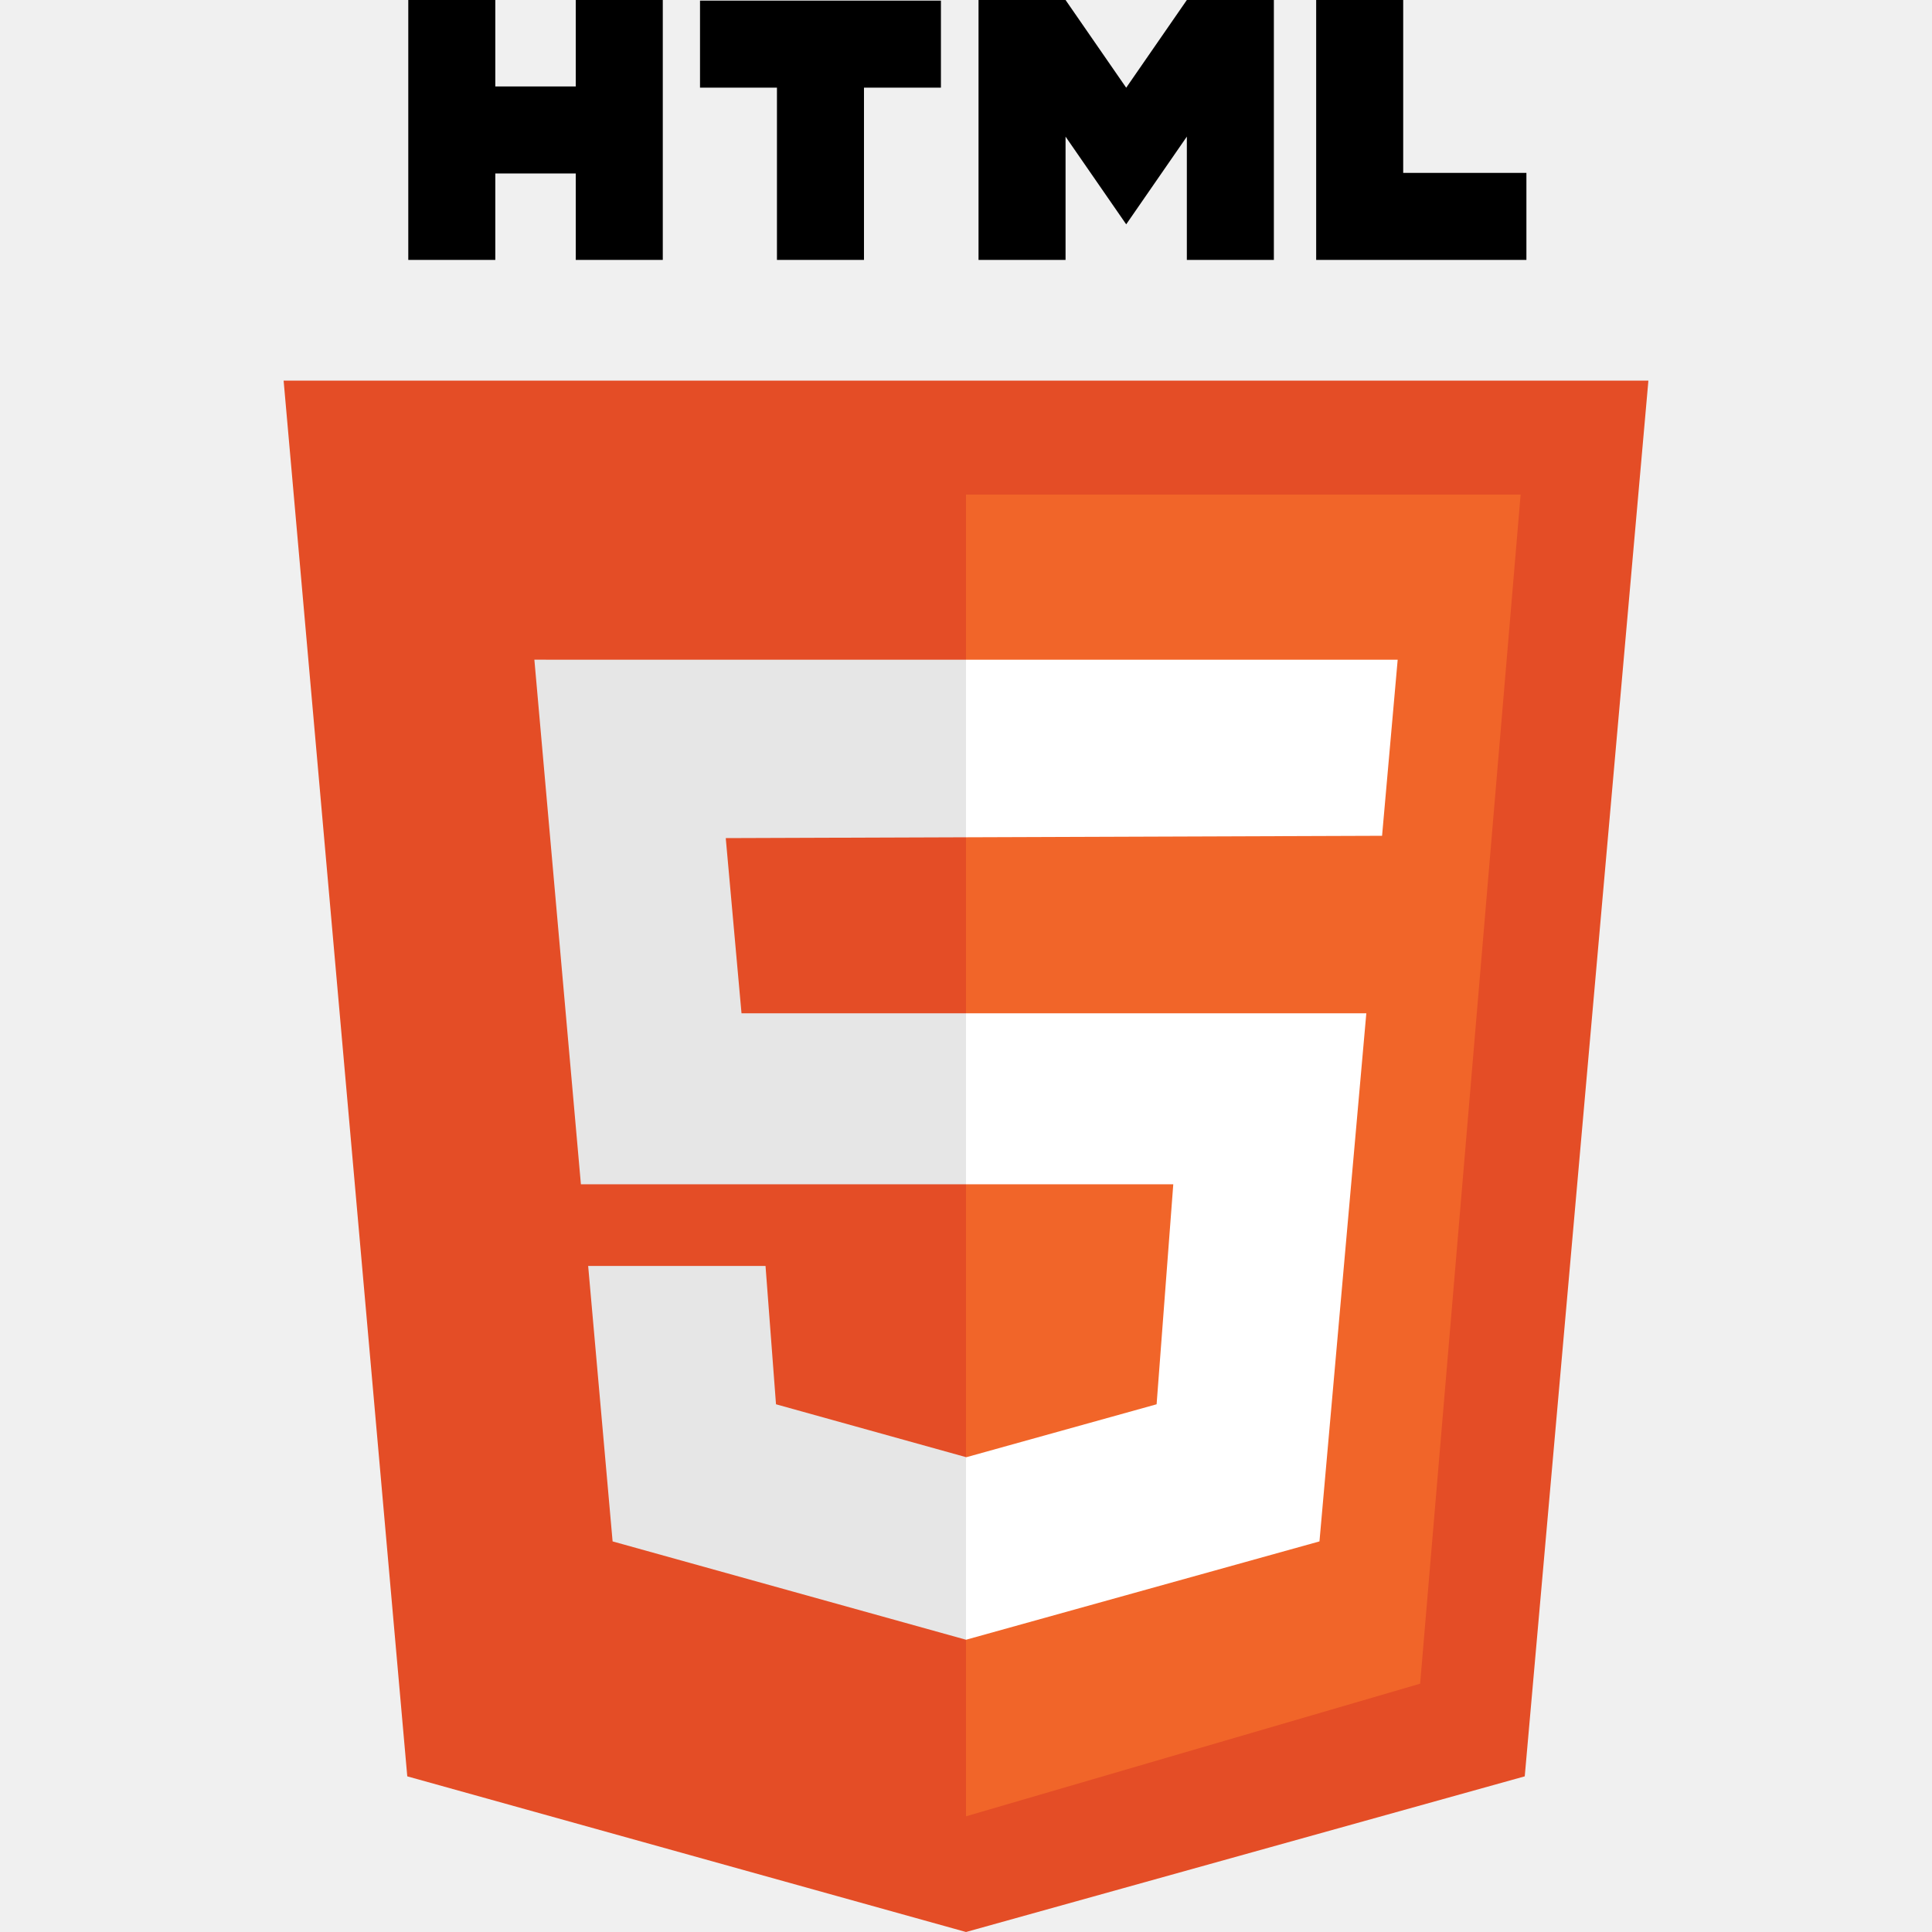
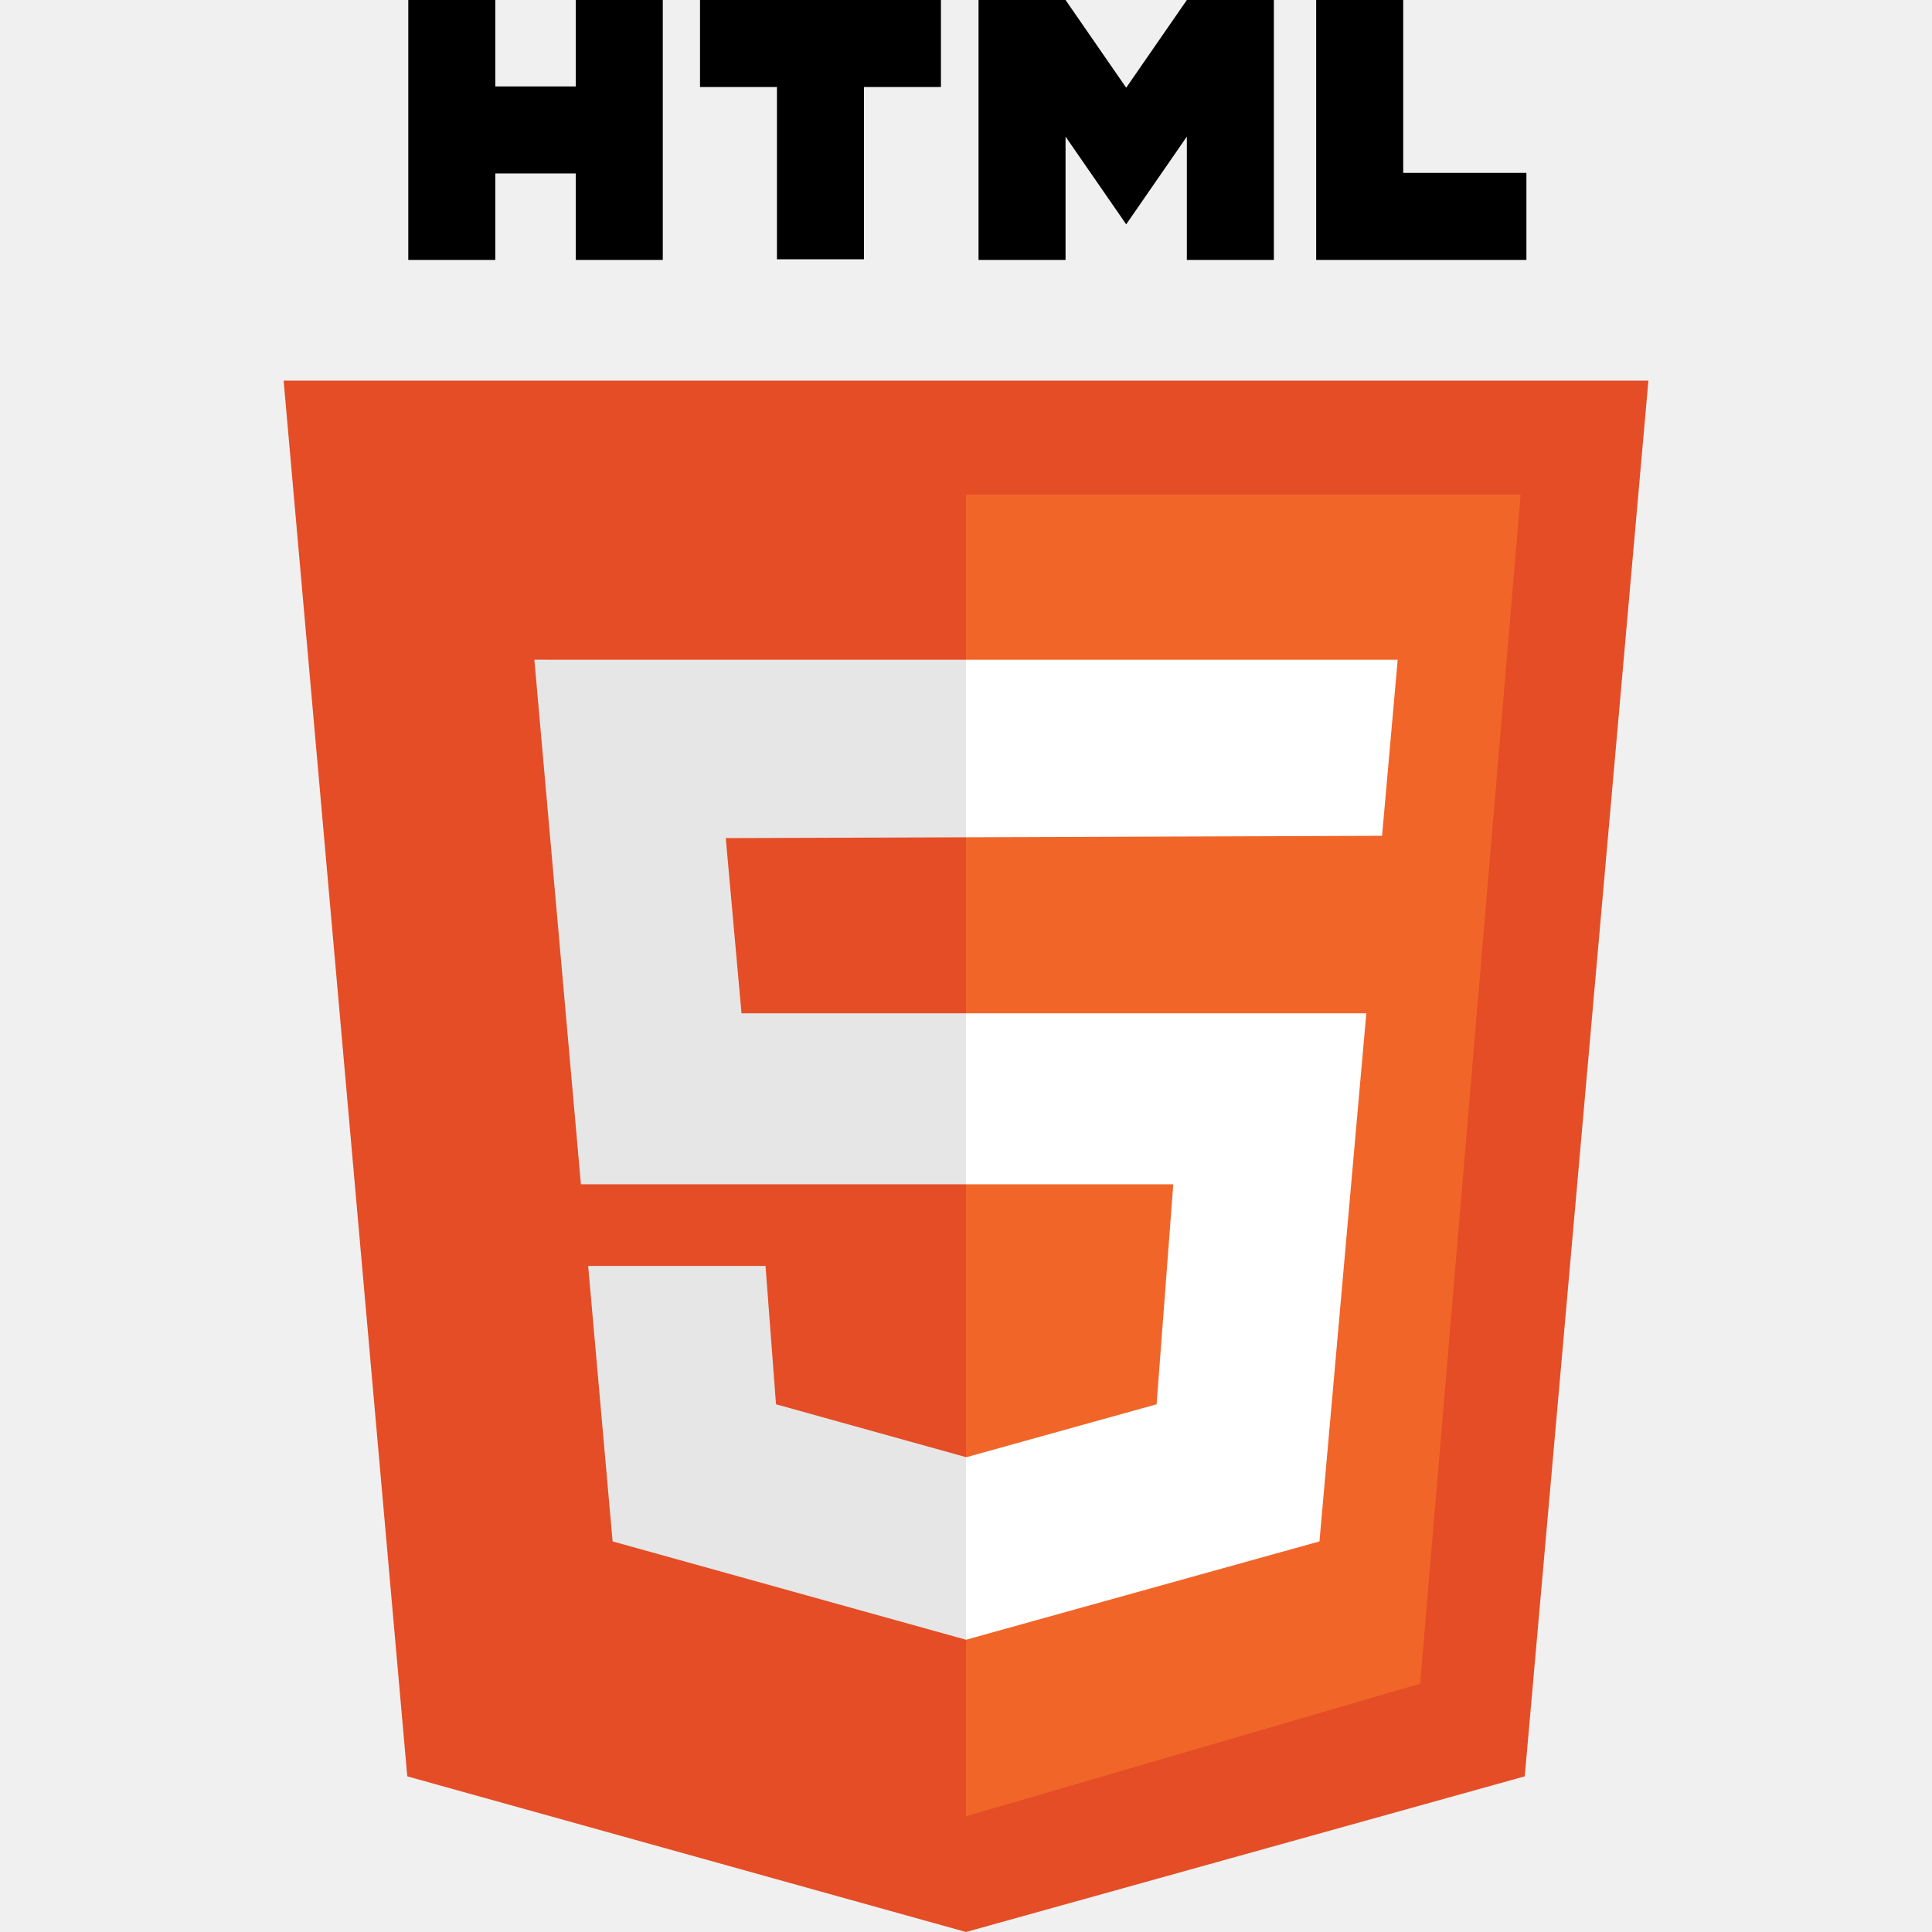
<svg xmlns="http://www.w3.org/2000/svg" version="1.1" viewBox="0 0 512 512">
  <defs>
    <mask id="mask17528" maskUnits="userSpaceOnUse">
      <path d="m144.75 177.04 11.994 135.21h152.68l-4.297 56.703-49.049 13.646-49.049-13.646-2.701-35.652h-45.713l6.299 70.994 91.094 25.346 91.094-25.346 12.076-136.12h-161.04l-4.061-45.15 169.16-0.596 4.025-45.385h-111.25z" fill="#fff" stroke-width=".419" style="font-variation-settings:'wght' 800" />
    </mask>
  </defs>
  <g>
    <path transform="matrix(1.0282 0 0 1.0282 -7.2183 -7.2083)" d="m80.121 105.12h175.88v399.85l-144.01-40.121zm351.76 0h-175.88v399.85l144.01-40.121z" fill="#e44d26" stroke-width=".663" style="font-variation-settings:'wght' 800" />
    <path d="m402.98 131.07h-146.98v350.27l120.35-35.146z" fill="#f16529" stroke-width=".568" style="font-variation-settings:'wght' 800;mix-blend-mode:normal" />
  </g>
  <g>
    <g transform="matrix(1.0282 0 0 1.0282 -7.2183 -7.2083)" mask="url(#mask17528)">
+       <rect transform="scale(-1,1)" x="-379.16" y="157.82" width="246.31" height="291.04" fill="#e6e6e6" stroke-width="1.406" style="font-variation-settings:'wght' 800" />
      <rect x="256" y="157.82" width="124.52" height="291.04" fill="#fff" style="font-variation-settings:'wght' 800" />
-       <rect transform="scale(-1,1)" x="-256" y="157.82" width="123.16" height="291.04" fill="#e6e6e6" stroke-width=".995" style="font-variation-settings:'wght' 800" />
    </g>
  </g>
  <g>
    <path d="m108.2 0v68.879h23.062v-22.907h21.321v22.907h23.062v-68.879h-23.062v22.91h-21.321v-22.91z" stroke-width="1.059" style="font-variation-settings:'wght' 800" />
-     <path d="m185.51 0.165v23.062h20.391v45.652h23.062v-45.652h20.393v-23.062z" stroke-width="1.03" style="font-variation-settings:'wght' 800" />
+     <path d="m185.51 0v23.062h20.391v45.652h23.062v-45.652h20.393v-23.062z" stroke-width="1.03" style="font-variation-settings:'wght' 800" />
    <path d="m259.32 0v68.879h23.062v-32.673l16.072 23.243 16.072-23.243v32.673h23.062v-68.879h-23.062l-16.072 23.245-16.072-23.245z" stroke-width="1.059" style="font-variation-settings:'wght' 800" />
    <path d="m348.8 0v68.879h55.715v-23.062h-32.653v-45.817z" stroke-width="1.059" style="font-variation-settings:'wght' 800" />
  </g>
</svg>
